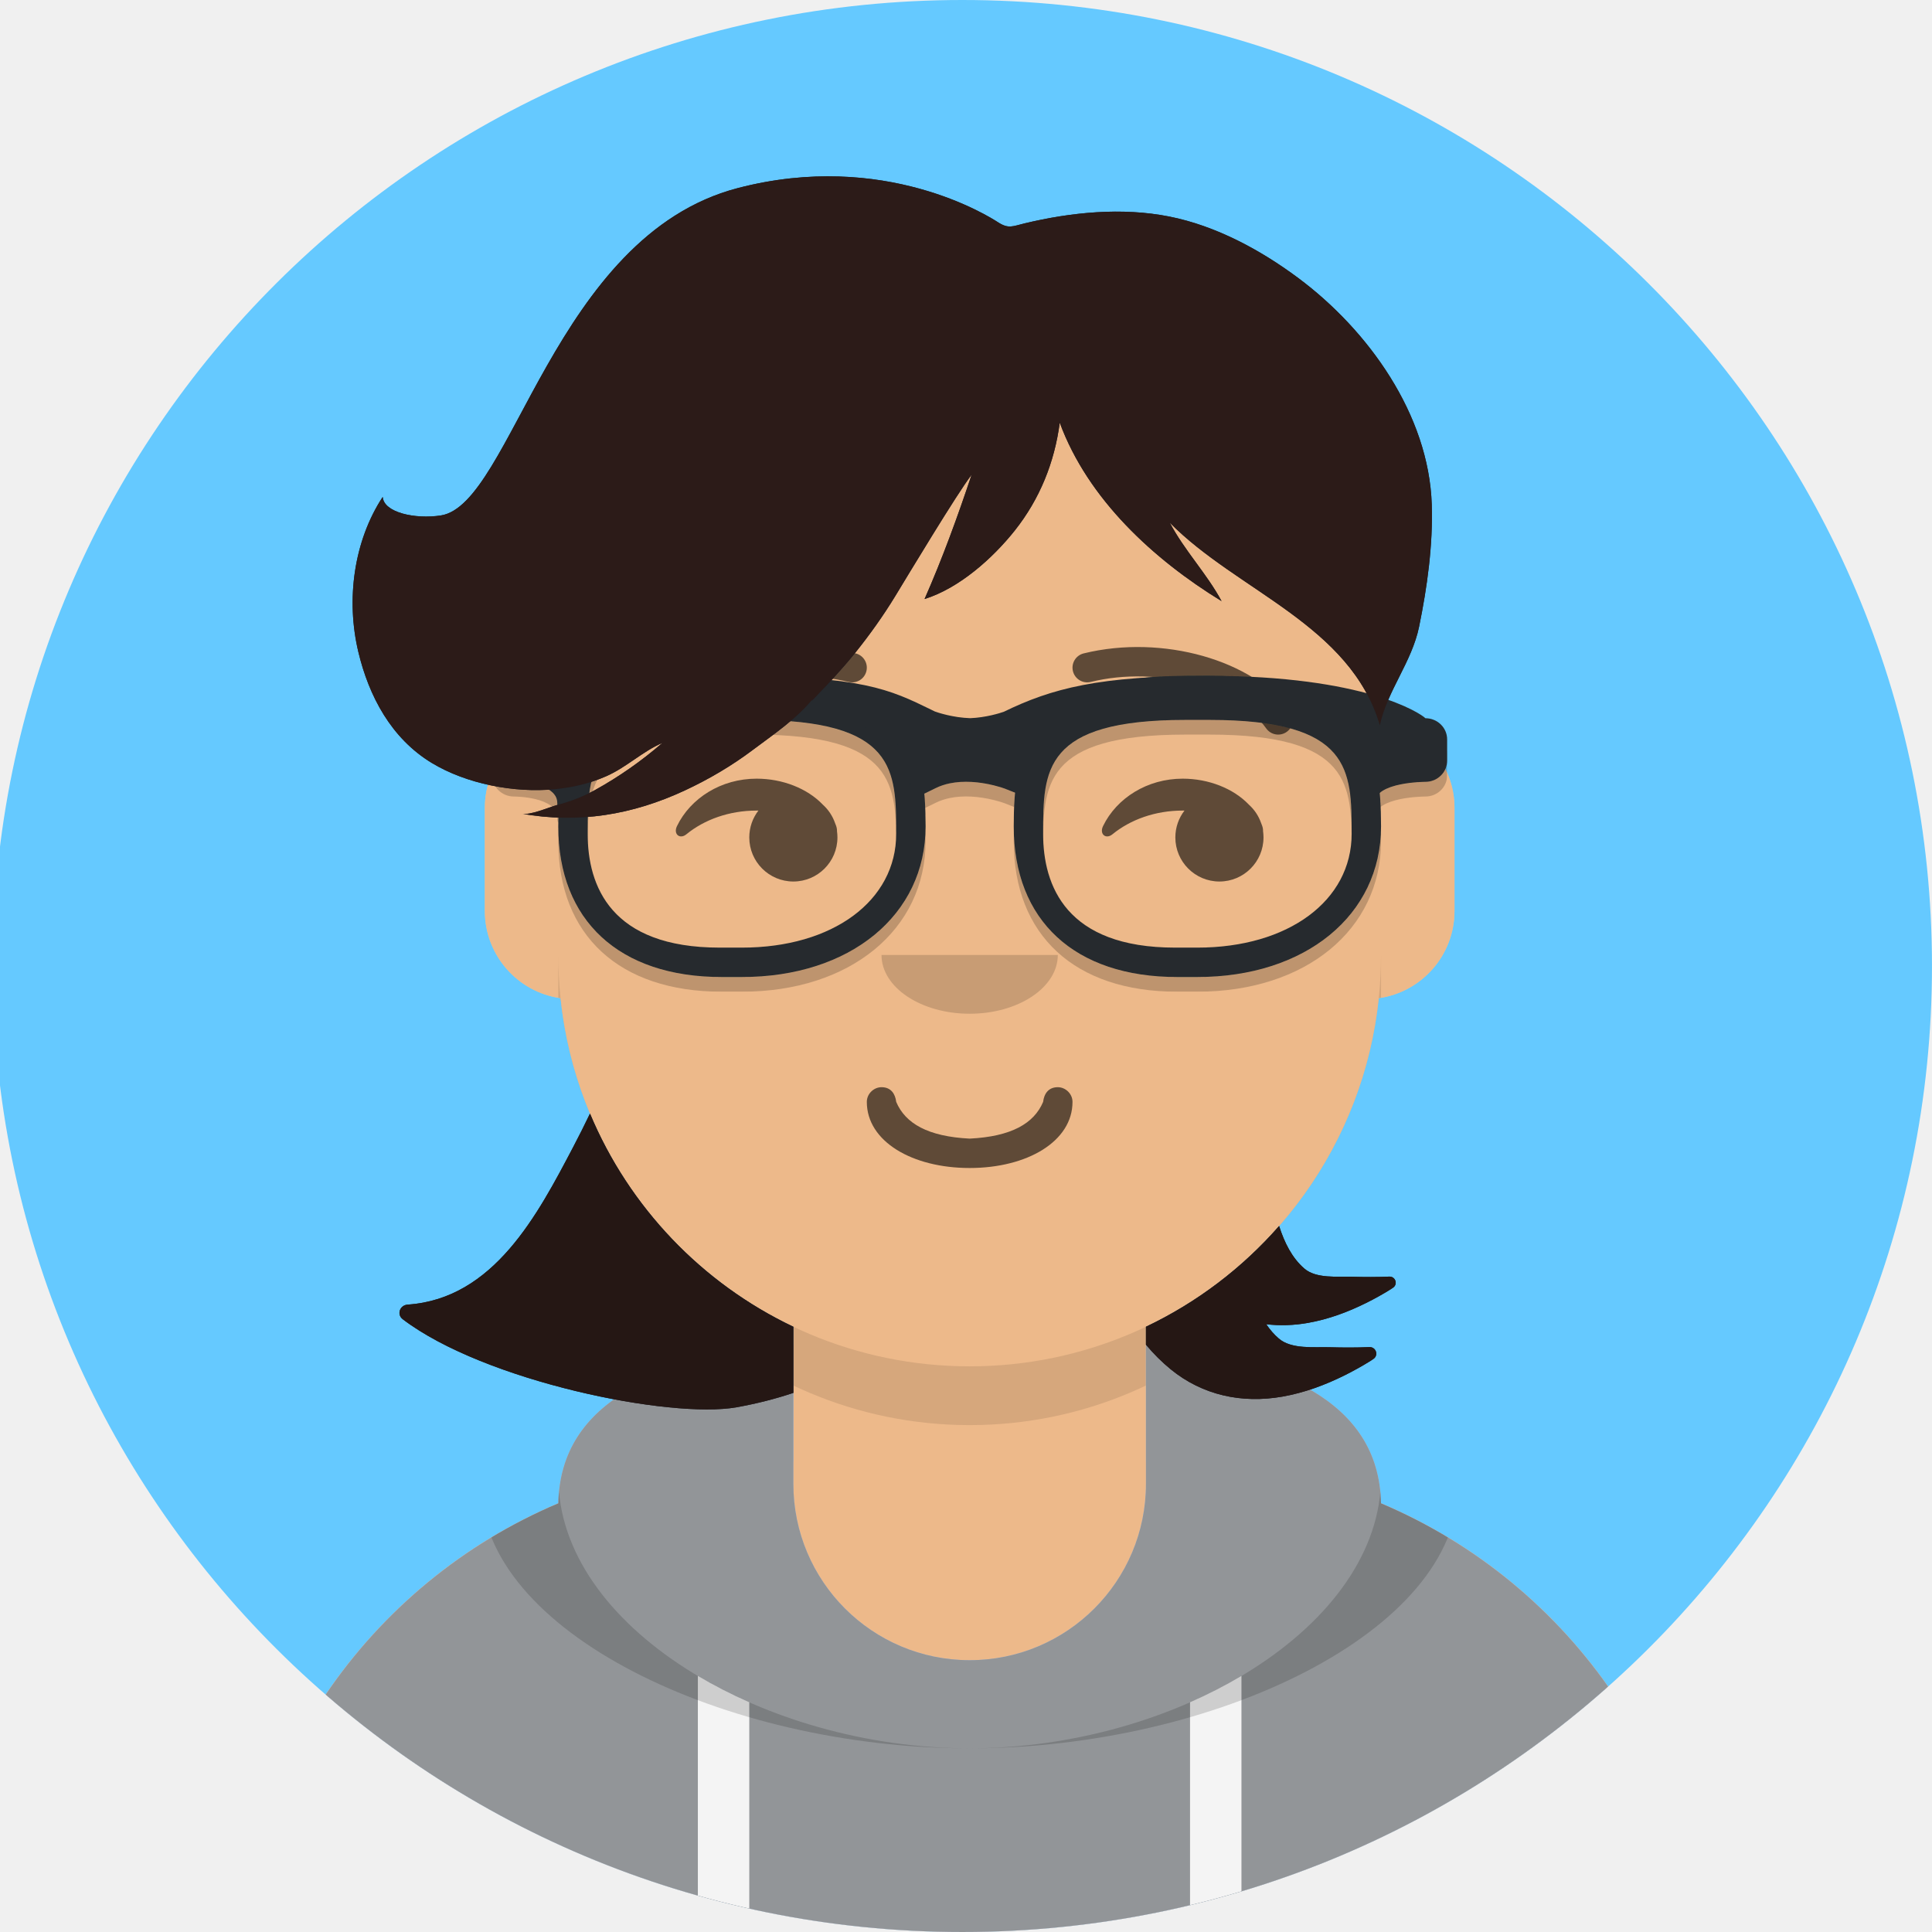
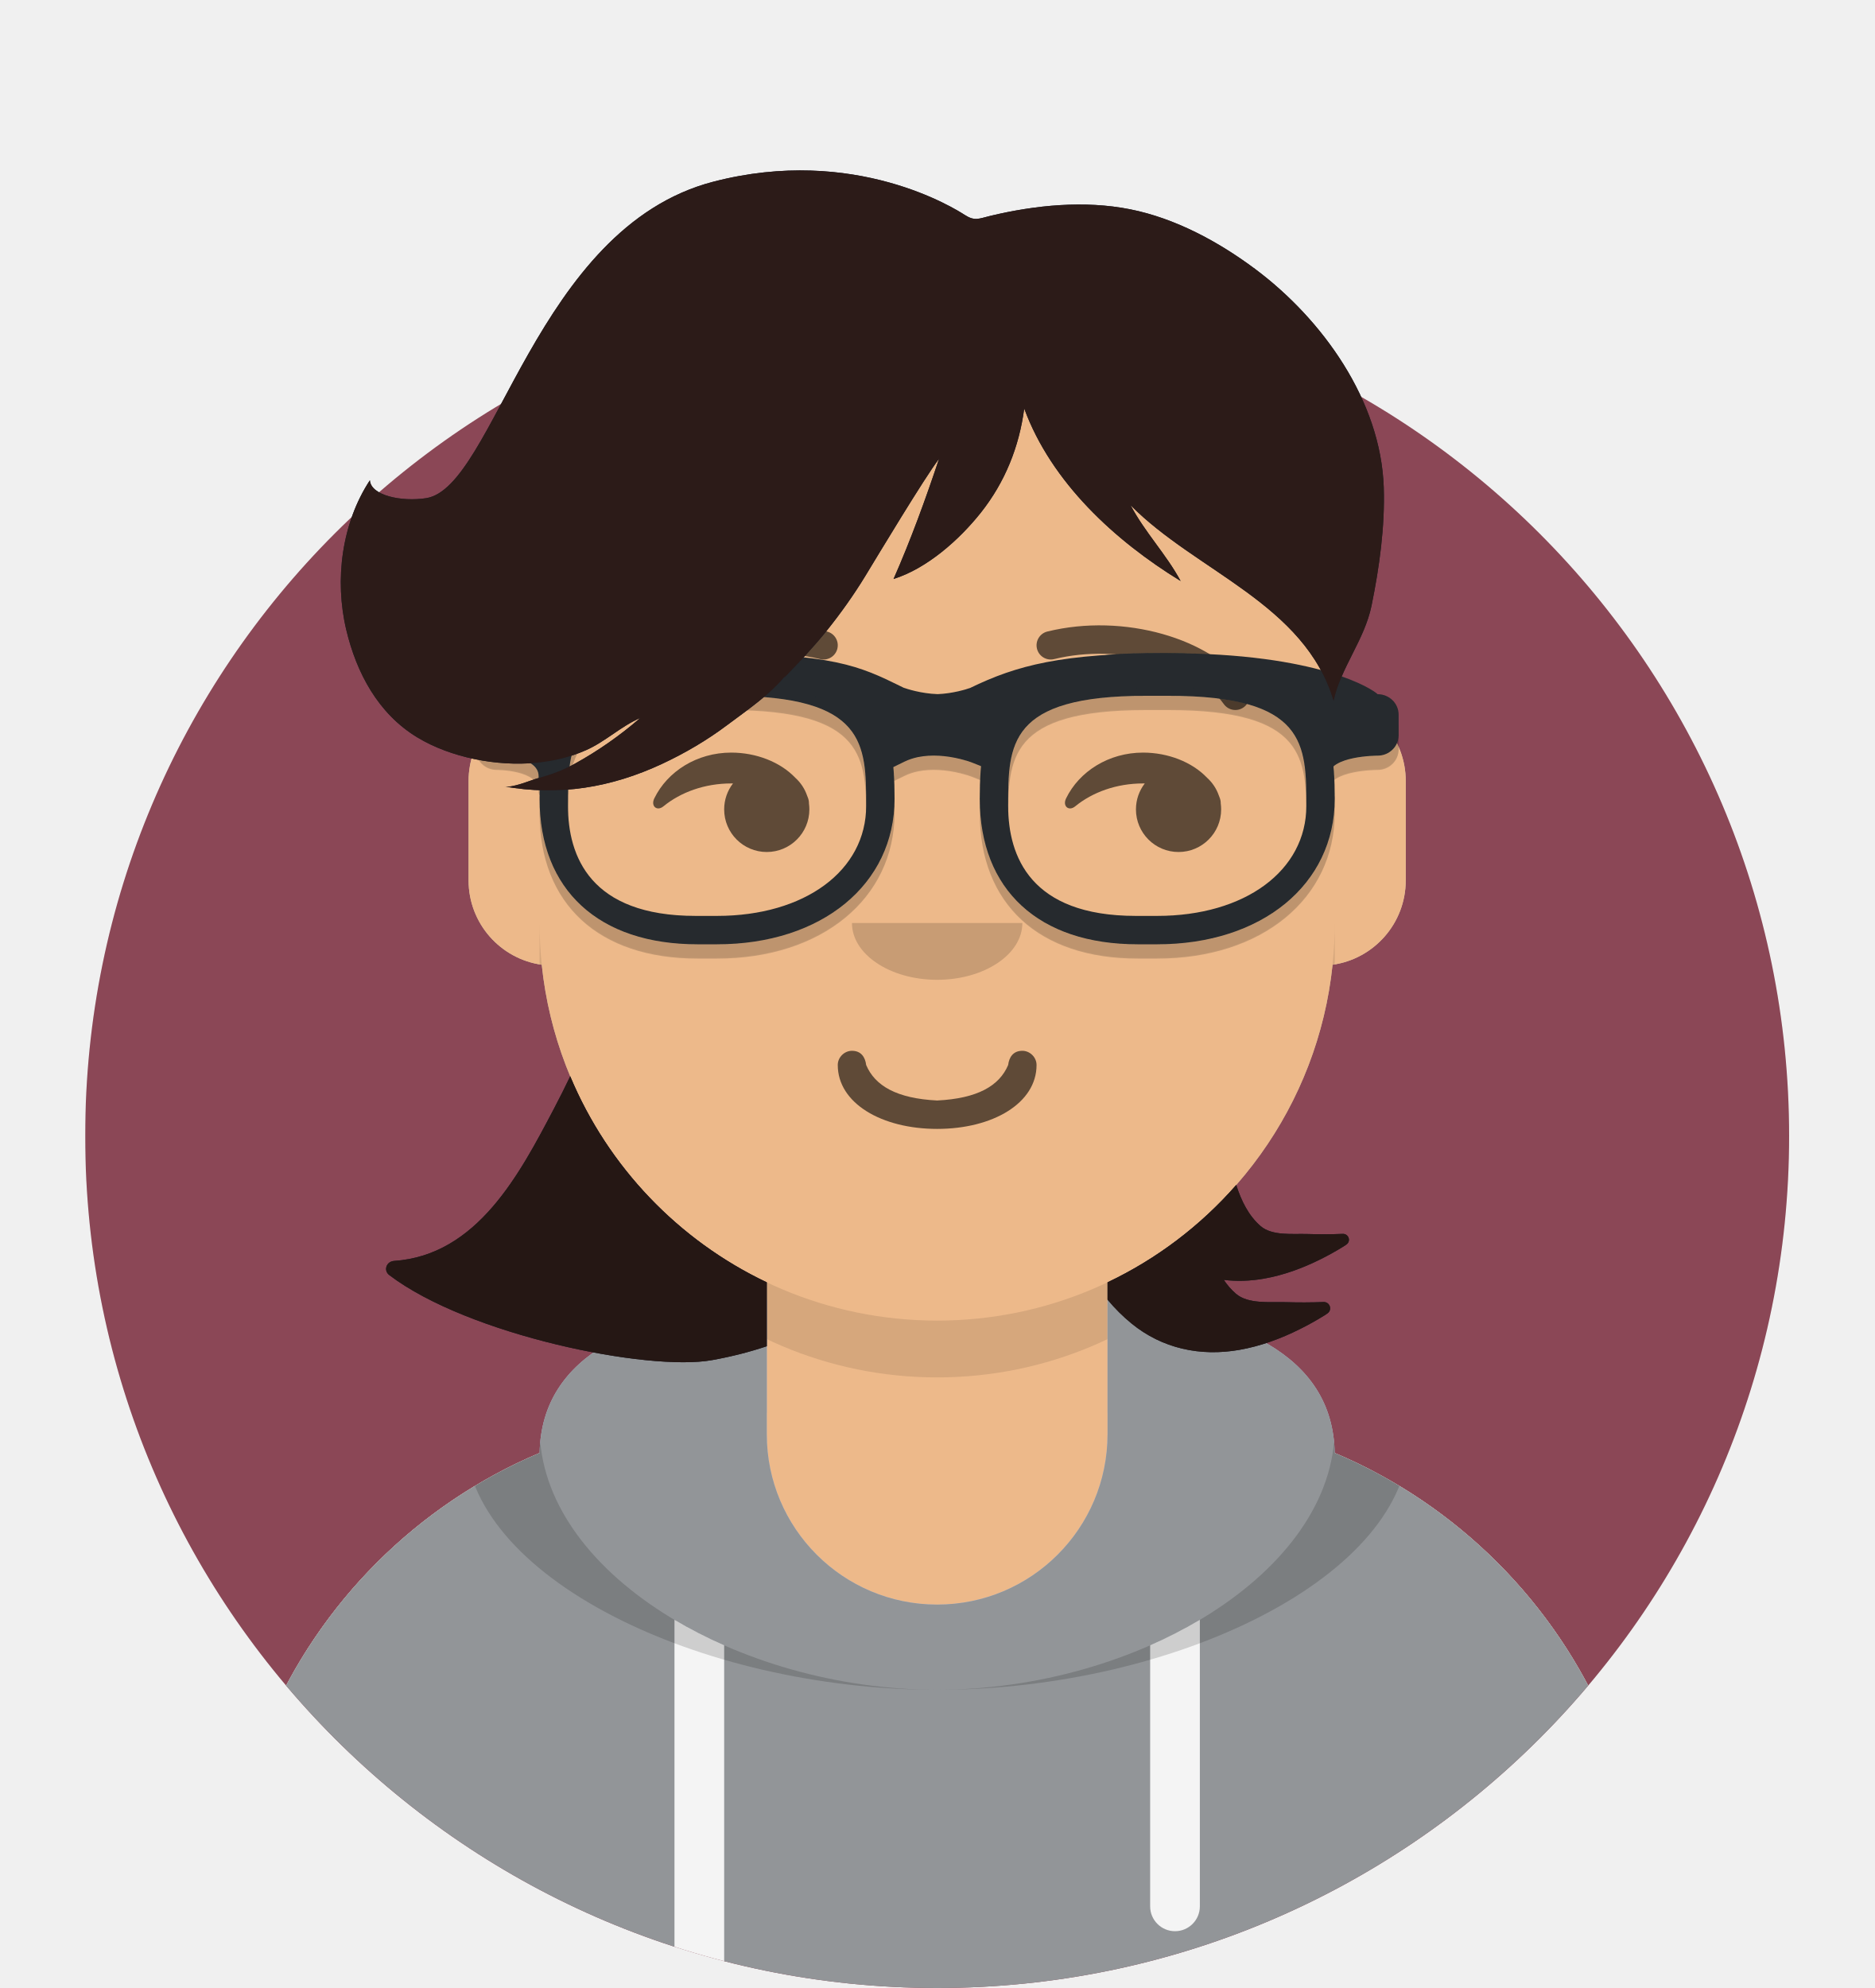
- <svg xmlns="http://www.w3.org/2000/svg" xmlns:xlink="http://www.w3.org/1999/xlink" width="263" height="263.003" viewBox="0 0 263 263.003" version="1.1" id="svg274">
-   <defs id="defs184">
+ <svg xmlns="http://www.w3.org/2000/svg" xmlns:xlink="http://www.w3.org/1999/xlink" width="264px" height="280px" viewBox="0 0 264 280" version="1.1">
+   <defs>
    <circle id="react-path-1" cx="120" cy="120" r="120" />
-     <path d="m 12,160 c 0,66.274 53.726,120 120,120 66.274,0 120,-53.726 120,-120 h 12 V 0 H 0 v 160 z" id="react-path-2" />
-     <path d="M 124,144.611 V 163 h 4 v 0 c 39.764,0 72,32.236 72,72 v 9 H 0 v -9 c 0,-39.764 32.235,-72 72,-72 v 0 h 4 V 144.611 C 58.763,136.422 46.372,119.687 44.305,99.881 38.48,99.058 34,94.052 34,88 V 74 C 34,68.054 38.325,63.118 44,62.166 V 56 56 C 44,25.072 69.072,0 100,0 v 0 0 c 30.928,0 56,25.072 56,56 v 6.166 c 5.675,0.952 10,5.888 10,11.834 v 14 c 0,6.052 -4.48,11.058 -10.305,11.881 C 153.628,119.687 141.237,136.422 124,144.611 Z" id="react-path-3" />
-     <clipPath clipPathUnits="userSpaceOnUse" id="clipPath2146">
-       <rect style="fill:#65c9ff;fill-opacity:0;stroke-width:0.992" id="rect2148" width="263" height="263.003" x="0" y="0" />
-     </clipPath>
-     <clipPath clipPathUnits="userSpaceOnUse" id="clipPath2865">
-       <ellipse style="fill:#2c1b18;fill-opacity:0" id="ellipse2867" cx="131" cy="131.501" rx="132" ry="131.501" />
-     </clipPath>
+     <path d="M12,160 C12,226.274 65.726,280 132,280 C198.274,280 252,226.274 252,160 L264,160 L264,-1.42108547e-14 L-3.19744231e-14,-1.42108547e-14 L-3.19744231e-14,160 L12,160 Z" id="react-path-2" />
+     <path d="M124,144.611 L124,163 L128,163 L128,163 C167.765,163 200,195.235 200,235 L200,244 L0,244 L0,235 C-4.86974701e-15,195.235 32.235,163 72,163 L72,163 L76,163 L76,144.611 C58.763,136.422 46.372,119.687 44.305,99.881 C38.48,99.058 34,94.052 34,88 L34,74 C34,68.054 38.325,63.118 44,62.166 L44,56 L44,56 C44,25.072 69.072,5.68137151e-15 100,0 L100,0 L100,0 C130.928,-5.68137151e-15 156,25.072 156,56 L156,62.166 C161.675,63.118 166,68.054 166,74 L166,88 C166,94.052 161.52,99.058 155.695,99.881 C153.628,119.687 141.237,136.422 124,144.611 Z" id="react-path-3" />
  </defs>
-   <g id="g272" stroke="none" stroke-width="1" fill="none" fill-rule="evenodd">
-     <g id="g1616" clip-path="url(#clipPath2865)">
-       <rect style="fill:#65c9ff;fill-opacity:1" id="rect435" width="263" height="280" x="0" y="0" />
-       <g transform="translate(-825,-1100)" id="Avataaar/Circle">
-         <g transform="translate(825,1100)" id="g269">
-           <g id="Mask" />
-           <g id="Avataaar" stroke-width="1" fill-rule="evenodd" mask="url(#react-mask-5)">
-             <g id="Body" transform="translate(32,36)">
-               <mask id="react-mask-6" fill="#ffffff">
-                 <use xlink:href="#react-path-3" id="use187" />
-               </mask>
-               <use fill="#d0c6ac" xlink:href="#react-path-3" id="use190" />
-               <g id="Skin/👶🏽-03-Brown" mask="url(#react-mask-6)" fill="#edb98a">
-                 <g id="Color">
-                   <rect x="0" y="0" width="264" height="280" id="rect192" />
-                 </g>
-               </g>
-               <path d="m 156,79 v 23 c 0,30.928 -25.072,56 -56,56 -30.928,0 -56,-25.072 -56,-56 V 79 94 c 0,30.928 25.072,56 56,56 30.928,0 56,-25.072 56,-56 z" id="Neck-Shadow" fill-opacity="0.1" fill="#000000" mask="url(#react-mask-6)" />
-             </g>
-             <g id="Clothing/Hoodie" transform="translate(0,170)">
-               <defs id="defs199">
-                 <path d="M 108,13.071 C 90.081,15.076 76.28,20.552 76.004,34.645 50.146,45.568 32,71.165 32,100.999 v 0 V 110 h 200 v -9.001 C 232,71.165 213.854,45.568 187.996,34.645 187.72,20.552 173.919,15.076 156,13.071 V 32 32 c 0,13.255 -10.745,24 -24,24 v 0 C 118.745,56 108,45.255 108,32 Z" id="react-path-475" />
-               </defs>
-               <mask id="react-mask-476" fill="#ffffff">
-                 <use xlink:href="#react-path-475" id="use201" />
-               </mask>
-               <use id="Hoodie" fill="#b7c1db" fill-rule="evenodd" xlink:href="#react-path-475" />
-               <g id="Color/Palette/Gray-01" mask="url(#react-mask-476)" fill-rule="evenodd" fill="#929598">
-                 <rect id="🖍Color" x="0" y="0" width="264" height="110" />
-               </g>
-               <path d="M 102,61.739 V 110 H 95 V 58.15 c 2.204,1.31 4.547,2.511 7,3.589 z m 67,-3.589 V 98.5 c 0,1.933 -1.567,3.5 -3.5,3.5 -1.933,0 -3.5,-1.567 -3.5,-3.5 V 61.739 c 2.453,-1.078 4.796,-2.279 7,-3.589 z" id="Straps" fill="#f4f4f4" fill-rule="evenodd" mask="url(#react-mask-476)" />
-               <path d="M 90.96,12.724 C 75.909,15.571 65.5,21.243 65.5,32.308 65.5,52.02 98.538,68 132,68 165.462,68 198.5,52.02 198.5,32.308 198.5,21.243 188.091,15.571 173.04,12.724 182.125,16.074 188,21.706 188,31.077 188,51.469 160.179,68 132,68 103.821,68 76,51.469 76,31.077 76,21.706 81.875,16.074 90.96,12.724 Z" id="Shadow" fill-opacity="0.16" fill="#000000" fill-rule="evenodd" mask="url(#react-mask-476)" />
-             </g>
-             <g id="Face" transform="translate(76,82)" fill="#000000">
-               <g id="Mouth/Twinkle" transform="translate(2,52)" fill-opacity="0.6" fill-rule="nonzero" fill="#000000">
-                 <path d="m 40,16 c 0,5.372 6.158,9 14,9 7.842,0 14,-3.628 14,-9 0,-1.105 -0.95,-2 -2,-2 -1.293,0 -1.87,0.905 -2,2 -1.242,2.938 -4.317,4.716 -10,5 -5.683,-0.284 -8.758,-2.062 -10,-5 -0.13,-1.095 -0.707,-2 -2,-2 -1.05,0 -2,0.895 -2,2 z" id="Mouth" />
-               </g>
-               <g id="Nose/Default" transform="translate(28,40)" fill-opacity="0.16">
-                 <path d="m 16,8 c 0,4.418 5.373,8 12,8 v 0 c 6.627,0 12,-3.582 12,-8" id="Nose" />
-               </g>
-               <g id="Eyes/Side-😒" transform="translate(0,8)" fill-opacity="0.6">
-                 <path d="M 27.241,20.346 C 26.463,21.357 26,22.625 26,24 c 0,3.314 2.686,6 6,6 3.314,0 6,-2.686 6,-6 0,-0.29 -0.021,-0.576 -0.06,-0.855 0.008,-0.222 -0.03,-0.474 -0.124,-0.738 -0.045,-0.126 -0.093,-0.25 -0.145,-0.373 C 37.337,21.072 36.765,20.22 36.025,19.551 33.899,17.317 30.506,16 26.998,16 c -4.833,0 -8.991,2.649 -10.837,6.447 -0.54,1.111 0.387,1.853 1.277,1.124 2.436,-1.993 5.82,-3.228 9.56,-3.228 0.081,0 0.162,5.84e-4 0.243,0.002 z" id="Eye" />
-                 <path d="M 85.241,20.346 C 84.463,21.357 84,22.625 84,24 c 0,3.314 2.686,6 6,6 3.314,0 6,-2.686 6,-6 0,-0.29 -0.021,-0.576 -0.06,-0.855 0.008,-0.222 -0.03,-0.474 -0.124,-0.738 -0.045,-0.126 -0.093,-0.25 -0.145,-0.373 C 95.337,21.072 94.765,20.22 94.025,19.551 91.899,17.317 88.506,16 84.998,16 c -4.833,0 -8.991,2.649 -10.837,6.447 -0.54,1.111 0.387,1.853 1.277,1.124 2.436,-1.993 5.82,-3.228 9.56,-3.228 0.081,0 0.162,5.84e-4 0.243,0.002 z" id="path215" />
-               </g>
-               <g id="Eyebrow/Outline/Default" fill-opacity="0.6">
-                 <g id="I-Browse" transform="translate(12,6)">
-                   <path d="M 3.63,11.159 C 7.545,5.65 18.278,2.561 27.523,4.831 28.596,5.095 29.679,4.439 29.942,3.366 30.206,2.293 29.55,1.21 28.477,0.947 17.74,-1.69 5.312,1.887 0.37,8.841 -0.27,9.742 -0.059,10.99 0.841,11.63 1.742,12.27 2.99,12.059 3.63,11.159 Z" id="Eyebrow" fill-rule="nonzero" />
-                   <path d="M 61.63,11.159 C 65.545,5.65 76.278,2.561 85.523,4.831 86.596,5.095 87.679,4.439 87.942,3.366 88.206,2.293 87.55,1.21 86.477,0.947 75.74,-1.69 63.312,1.887 58.37,8.841 c -0.64,0.9 -0.429,2.149 0.472,2.789 0.9,0.64 2.149,0.429 2.789,-0.472 z" id="path219" fill-rule="nonzero" transform="matrix(-1,0,0,1,146.0003,0)" />
-                 </g>
+   <g id="Avataaar" stroke="none" stroke-width="1" fill="none" fill-rule="evenodd">
+     <g transform="translate(-825, -1100)" id="Avataaar/Circle">
+       <g transform="translate(825, 1100)">
+         <g id="Circle" stroke-width="1" fill-rule="evenodd" transform="translate(12, 40)">
+           <mask id="react-mask-4" fill="white">
+             <use xlink:href="#react-path-1" />
+           </mask>
+           <use id="Circle-Background" fill="#E6E6E6" xlink:href="#react-path-1" />
+           <g id="Color/Palette/Blue-01" mask="url(#react-mask-4)" fill="#8b4756">
+             <rect id="🖍Color" x="0" y="0" width="240" height="240" />
+           </g>
+         </g>
+         <mask id="react-mask-5" fill="white">
+           <use xlink:href="#react-path-2" />
+         </mask>
+         <g id="Mask" />
+         <g id="Avataaar" stroke-width="1" fill-rule="evenodd" mask="url(#react-mask-5)">
+           <g id="Body" transform="translate(32, 36)">
+             <mask id="react-mask-6" fill="white">
+               <use xlink:href="#react-path-3" />
+             </mask>
+             <use fill="#D0C6AC" xlink:href="#react-path-3" />
+             <g id="Skin/👶🏽-03-Brown" mask="url(#react-mask-6)" fill="#EDB98A">
+               <g transform="translate(0, 0)" id="Color">
+                 <rect x="0" y="0" width="264" height="280" />
              </g>
            </g>
-             <g id="Top" stroke-width="1" fill-rule="evenodd">
-               <defs id="defs227">
-                 <rect id="react-path-463" x="0" y="0" width="264" height="280" />
-                 <path d="m 175.126,166.898 c 0.715,2.24 1.748,4.333 3.429,5.788 1.621,1.404 4.513,1.06 6.543,1.117 1.672,0.048 3.346,0.053 5.016,-0.019 0.839,-0.036 1.213,1.014 0.534,1.498 -0.13,0.093 -0.26,0.181 -0.39,0.262 -1.051,0.655 -2.14,1.259 -3.25,1.812 -2.524,1.258 -5.187,2.244 -7.981,2.734 -1.916,0.336 -3.816,0.399 -5.655,0.176 0.486,0.72 1.047,1.376 1.699,1.941 1.73,1.501 4.816,1.132 6.983,1.194 1.784,0.051 3.571,0.057 5.353,-0.02 0.896,-0.039 1.295,1.084 0.57,1.601 -0.139,0.099 -0.277,0.193 -0.417,0.28 -1.121,0.7 -2.284,1.345 -3.468,1.937 -2.693,1.345 -5.536,2.398 -8.518,2.922 -5.5,0.966 -10.869,-0.177 -15.195,-3.708 -1.217,-0.994 -2.353,-2.126 -3.381,-3.36 v -2.442 c 6.95,-3.301 13.111,-7.992 18.126,-13.713 z M 81.315,151.594 c -0.742,1.545 -1.51,3.079 -2.309,4.597 -4.795,9.109 -10.764,20.602 -22.507,21.405 -1.089,0.074 -1.519,1.347 -0.671,1.992 11.12,8.453 36.432,13.599 45.445,11.982 2.822,-0.506 5.365,-1.168 7.726,-1.959 v -8.999 C 96.563,174.703 86.648,164.344 81.315,151.594 Z M 195.906,68.68 c 0.175,5.507 -0.617,11.227 -1.721,16.616 -0.995,4.853 -4.315,8.676 -5.347,13.433 -4.027,-13.681 -19.404,-18.245 -28.595,-27.574 1.997,3.793 5.049,6.948 7.052,10.678 -9.247,-5.665 -18.207,-13.879 -22.032,-24.295 -0.708,5.398 -2.716,10.39 -6.108,14.666 -3.011,3.797 -7.582,7.871 -12.295,9.341 2.428,-5.507 4.503,-11.217 6.408,-16.925 -2.017,2.617 -8.698,13.734 -10.375,16.49 -1.656,2.721 -3.513,5.318 -5.507,7.803 -0.933,1.163 -1.929,2.287 -2.931,3.391 -0.584,0.643 -1.179,1.275 -1.787,1.895 -0.215,0.219 -1.842,2.009 -0.912,0.806 -2.216,2.803 -5.478,4.979 -8.311,7.109 -2.852,2.144 -5.96,3.969 -9.191,5.477 -7.159,3.342 -14.512,4.559 -22.32,3.163 1.195,0.299 3.721,-0.846 4.956,-1.182 1.809,-0.492 3.474,-1.117 5.113,-2.024 3.274,-1.811 6.35,-3.97 9.176,-6.418 -2.707,1.152 -4.905,3.334 -7.664,4.543 -2.287,1.002 -4.547,1.526 -7.032,1.766 -5.461,0.529 -11.995,-0.72 -16.721,-3.588 -5.492,-3.332 -8.542,-9.051 -9.989,-15.137 -1.68,-7.067 -0.636,-15.04 3.327,-21.074 0.134,2.143 4.436,3.064 7.916,2.527 9.657,-1.491 15.403,-38.048 40.426,-44.566 19.961,-5.2 34.21,3.874 35.42,4.657 1.437,0.929 1.988,0.54 3.621,0.148 6.346,-1.521 13.258,-2.209 19.705,-0.927 6.34,1.261 12.418,4.546 17.559,8.378 9.527,7.101 17.762,18.582 18.159,30.823 z" id="react-path-464" />
-                 <path d="m 65.18,77.737 c 2.183,-1.633 15.226,-2.259 17.578,-3.648 0.734,-0.434 1.303,-0.874 1.742,-1.309 0.439,0.436 1.009,0.875 1.743,1.309 2.351,1.389 15.394,2.015 17.577,3.648 2.21,1.654 3.824,5.447 3.647,8.414 -0.212,3.559 -4.105,12.052 -13.795,13.03 -2.115,-2.353 -5.435,-3.871 -9.173,-3.871 -3.736,0 -7.058,1.518 -9.172,3.871 C 65.639,98.203 61.745,89.71 61.533,86.151 c -0.177,-2.966 1.437,-6.76 3.647,-8.414 m 37.961,17.169 c 0.001,-6.59e-4 0.003,-0.001 0.004,-0.002 -0.002,3.3e-4 -0.003,9.89e-4 -0.004,0.002 m -37.296,-0.005 c 0.004,0.002 0.011,0.004 0.017,0.006 -0.005,-0.002 -0.011,-0.004 -0.017,-0.006 M 144.863,55.985 c -0.388,-5.955 -1.585,-11.833 -2.629,-17.699 C 141.953,36.707 140.424,26 139.735,26 c -0.232,9.109 -1.033,18.08 -2.065,27.139 -0.309,2.708 -0.632,5.417 -0.844,8.135 -0.172,2.195 0.134,4.848 -0.397,6.971 -0.679,2.707 -4.08,5.233 -6.725,6.165 -6.6,2.327 -12.105,-7.303 -17.742,-10.12 C 104.643,60.635 92.064,59.764 84.582,64.53 76.936,59.764 64.357,60.635 57.039,64.291 51.402,67.108 45.897,76.737 39.297,74.411 36.652,73.478 33.25,70.952 32.572,68.246 32.04,66.122 32.346,63.47 32.175,61.274 31.962,58.556 31.639,55.848 31.33,53.139 30.298,44.08 29.497,35.109 29.265,26 28.576,26 27.047,36.707 26.766,38.286 c -1.044,5.866 -2.24,11.744 -2.628,17.699 -0.399,6.119 0.077,12.182 1.332,18.178 0.599,2.864 1.299,5.712 2.049,8.541 0.834,3.143 -0.32,9.262 0.053,12.488 0.706,6.104 3.582,18.008 6.811,23.259 1.561,2.538 3.39,4.123 5.433,6.168 1.966,1.969 2.787,5.021 4.91,7.118 3.956,3.908 9.72,6.234 15.64,6.806 5.312,4.507 14.14,7.457 24.134,7.457 9.995,0 18.823,-2.95 24.135,-7.457 5.919,-0.572 11.683,-2.898 15.64,-6.806 2.122,-2.097 2.943,-5.149 4.91,-7.118 2.043,-2.045 3.872,-3.63 5.433,-6.168 3.229,-5.251 6.105,-17.155 6.811,-23.259 0.373,-3.226 -0.78,-9.345 0.054,-12.488 0.75,-2.829 1.45,-5.676 2.049,-8.541 1.254,-5.996 1.731,-12.059 1.332,-18.178 z" id="react-path-465" />
-               </defs>
-               <mask id="react-mask-461" fill="#ffffff">
-                 <use xlink:href="#react-path-463" id="use229" />
-               </mask>
-               <g id="g232" />
-               <g id="Top/Short-Hair/Shaggy-Mullet" mask="url(#react-mask-461)">
-                 <g transform="translate(-1)" id="g264">
-                   <g id="Top/_Resources/Prescription-02" fill="none" transform="translate(62,85)" stroke-width="1">
-                     <defs id="defs245">
-                       <filter x="0" y="0" width="1" height="1.049" filterUnits="objectBoundingBox" id="react-filter-473">
-                         <feOffset dx="0" dy="2" in="SourceAlpha" result="shadowOffsetOuter1" id="feOffset234" />
-                         <feColorMatrix values="0 0 0 0 0   0 0 0 0 0   0 0 0 0 0  0 0 0 0.2 0" type="matrix" in="shadowOffsetOuter1" result="shadowMatrixOuter1" id="feColorMatrix236" />
-                         <feMerge id="feMerge242">
-                           <feMergeNode in="shadowMatrixOuter1" id="feMergeNode238" />
-                           <feMergeNode in="SourceGraphic" id="feMergeNode240" />
-                         </feMerge>
-                       </filter>
-                     </defs>
-                     <g id="Wayfarers" filter="url(#react-filter-473)" transform="translate(6,7)" fill="#252c2f">
-                       <path d="M 34,41 H 31.242 C 17.315,41 9,33.336 9,20.5 9,10.127 10.817,0 32.53,0 h 2.94 C 57.183,0 59,10.127 59,20.5 59,32.569 48.721,41 34,41 Z M 32.385,6 C 13,6 13,12.841 13,21.502 13,28.572 16.116,37 30.971,37 H 34 C 46.365,37 55,30.627 55,21.502 55,12.841 55,6 35.615,6 Z" id="Left" fill-rule="nonzero" />
-                       <path d="M 96,41 H 93.242 C 79.315,41 71,33.336 71,20.5 71,10.127 72.817,0 94.53,0 h 2.94 C 119.183,0 121,10.127 121,20.5 121,32.569 110.721,41 96,41 Z M 94.385,6 C 75,6 75,12.841 75,21.502 75,28.572 78.119,37 92.971,37 H 96 c 12.365,0 21,-6.373 21,-15.498 C 117,12.841 117,6 97.615,6 Z" id="Right" fill-rule="nonzero" />
-                       <path d="M 2.955,5.772 C 3.646,5.096 11.21,0 32.5,0 50.351,0 54.13,1.853 59.85,4.652 l 0.419,0.207 c 0.398,0.141 2.431,0.831 4.81,0.907 C 67.246,5.673 69.1,5.085 69.642,4.897 76.17,1.722 82.561,0 97.5,0 c 21.29,0 28.854,5.096 29.545,5.772 1.634,0 2.955,1.29 2.955,2.886 v 2.886 c 0,1.596 -1.321,2.886 -2.955,2.886 0,0 -6.901,0 -6.901,2.886 0,2.886 -1.962,-4.176 -1.962,-5.772 V 8.732 C 114.579,7.353 108.128,4.786 97.5,4.786 c -11.842,0 -17.739,2.1 -22.798,4.185 l 0.057,0.136 -0.003,1.986 -2.217,5.35 -2.739,-1.083 c -0.245,-0.097 -0.772,-0.27 -1.504,-0.451 -2.04,-0.503 -4.137,-0.656 -5.992,-0.276 -0.68,0.14 -1.312,0.349 -1.891,0.632 L 57.77,16.558 55.127,11.396 55.244,9.102 55.325,8.907 C 50.962,6.874 46.939,4.786 32.5,4.786 c -10.628,0 -17.078,2.566 -20.682,3.945 v 2.812 c 0,1.596 -2.955,8.657 -2.955,5.772 0,-2.886 -5.909,-2.886 -5.909,-2.886 C 1.324,14.429 0,13.139 0,11.543 V 8.657 C 0,7.062 1.324,5.772 2.955,5.772 Z" id="Stuff" fill-rule="nonzero" />
-                     </g>
+             <path d="M156,79 L156,102 C156,132.928 130.928,158 100,158 C69.072,158 44,132.928 44,102 L44,79 L44,94 C44,124.928 69.072,150 100,150 C130.928,150 156,124.928 156,94 L156,79 Z" id="Neck-Shadow" fill-opacity="0.1" fill="#000000" mask="url(#react-mask-6)" />
+           </g>
+           <g id="Clothing/Hoodie" transform="translate(0, 170)">
+             <defs>
+               <path d="M108,13.071 C90.081,15.076 76.28,20.552 76.004,34.645 C50.146,45.568 32,71.165 32,100.999 L32,100.999 L32,110 L232,110 L232,100.999 C232,71.165 213.854,45.568 187.996,34.645 C187.72,20.552 173.919,15.076 156,13.071 L156,32 L156,32 C156,45.255 145.255,56 132,56 L132,56 C118.745,56 108,45.255 108,32 L108,13.071 Z" id="react-path-25" />
+             </defs>
+             <mask id="react-mask-26" fill="white">
+               <use xlink:href="#react-path-25" />
+             </mask>
+             <use id="Hoodie" fill="#B7C1DB" fill-rule="evenodd" xlink:href="#react-path-25" />
+             <g id="Color/Palette/Gray-01" mask="url(#react-mask-26)" fill-rule="evenodd" fill="#929598">
+               <rect id="🖍Color" x="0" y="0" width="264" height="110" />
+             </g>
+             <path d="M102,61.739 L102,110 L95,110 L95,58.15 C97.204,59.46 99.547,60.661 102,61.739 Z M169,58.15 L169,98.5 C169,100.433 167.433,102 165.5,102 C163.567,102 162,100.433 162,98.5 L162,61.739 C164.453,60.661 166.796,59.46 169,58.15 Z" id="Straps" fill="#F4F4F4" fill-rule="evenodd" mask="url(#react-mask-26)" />
+             <path d="M90.96,12.724 C75.909,15.571 65.5,21.243 65.5,32.308 C65.5,52.02 98.538,68 132,68 C165.462,68 198.5,52.02 198.5,32.308 C198.5,21.243 188.091,15.571 173.04,12.724 C182.125,16.074 188,21.706 188,31.077 C188,51.469 160.179,68 132,68 C103.821,68 76,51.469 76,31.077 C76,21.706 81.875,16.074 90.96,12.724 Z" id="Shadow" fill-opacity="0.16" fill="#000000" fill-rule="evenodd" mask="url(#react-mask-26)" />
+           </g>
+           <g id="Face" transform="translate(76, 82)" fill="#000000">
+             <g id="Mouth/Twinkle" transform="translate(2, 52)" fill-opacity="0.6" fill-rule="nonzero" fill="#000000">
+               <path d="M40,16 C40,21.372 46.158,25 54,25 C61.842,25 68,21.372 68,16 C68,14.895 67.05,14 66,14 C64.707,14 64.13,14.905 64,16 C62.758,18.938 59.683,20.716 54,21 C48.317,20.716 45.242,18.938 44,16 C43.87,14.905 43.293,14 42,14 C40.95,14 40,14.895 40,16 Z" id="Mouth" />
+             </g>
+             <g id="Nose/Default" transform="translate(28, 40)" fill-opacity="0.16">
+               <path d="M16,8 C16,12.418 21.373,16 28,16 L28,16 C34.627,16 40,12.418 40,8" id="Nose" />
+             </g>
+             <g id="Eyes/Side-😒" transform="translate(0, 8)" fill-opacity="0.6">
+               <path d="M27.241,20.346 C26.463,21.357 26,22.625 26,24 C26,27.314 28.686,30 32,30 C35.314,30 38,27.314 38,24 C38,23.71 37.979,23.424 37.94,23.145 C37.947,22.923 37.91,22.671 37.815,22.407 C37.77,22.281 37.722,22.157 37.671,22.035 C37.337,21.072 36.765,20.22 36.025,19.551 C33.899,17.317 30.506,16 26.998,16 C22.164,16 18.007,18.649 16.16,22.447 C15.62,23.558 16.547,24.3 17.438,23.572 C19.874,21.579 23.257,20.344 26.998,20.344 C27.079,20.344 27.16,20.344 27.241,20.346 Z" id="Eye" />
+               <path d="M85.241,20.346 C84.463,21.357 84,22.625 84,24 C84,27.314 86.686,30 90,30 C93.314,30 96,27.314 96,24 C96,23.71 95.979,23.424 95.94,23.145 C95.947,22.923 95.91,22.671 95.815,22.407 C95.77,22.281 95.722,22.157 95.671,22.035 C95.337,21.072 94.765,20.22 94.025,19.551 C91.899,17.317 88.506,16 84.998,16 C80.164,16 76.007,18.649 74.16,22.447 C73.62,23.558 74.547,24.3 75.438,23.572 C77.874,21.579 81.257,20.344 84.998,20.344 C85.079,20.344 85.16,20.344 85.241,20.346 Z" id="Eye" />
+             </g>
+             <g id="Eyebrow/Outline/Default" fill-opacity="0.6">
+               <g id="I-Browse" transform="translate(12, 6)">
+                 <path d="M3.63,11.159 C7.545,5.65 18.278,2.561 27.523,4.831 C28.596,5.095 29.679,4.439 29.942,3.366 C30.206,2.293 29.55,1.21 28.477,0.947 C17.74,-1.69 5.312,1.887 0.37,8.841 C-0.27,9.742 -0.059,10.99 0.841,11.63 C1.742,12.27 2.99,12.059 3.63,11.159 Z" id="Eyebrow" fill-rule="nonzero" />
+                 <path d="M61.63,11.159 C65.545,5.65 76.278,2.561 85.523,4.831 C86.596,5.095 87.679,4.439 87.942,3.366 C88.206,2.293 87.55,1.21 86.477,0.947 C75.74,-1.69 63.312,1.887 58.37,8.841 C57.73,9.742 57.941,10.99 58.841,11.63 C59.742,12.27 60.99,12.059 61.63,11.159 Z" id="Eyebrow" fill-rule="nonzero" transform="translate(73.00015, 6.039198) scale(-1, 1) translate(-73.00015, -6.039198) " />
+               </g>
+             </g>
+           </g>
+           <g id="Top" stroke-width="1" fill-rule="evenodd">
+             <defs>
+               <rect id="react-path-20" x="0" y="0" width="264" height="280" />
+               <path d="M175.126,166.898 C175.841,169.138 176.875,171.231 178.555,172.686 C180.176,174.09 183.068,173.745 185.099,173.803 C186.771,173.851 188.445,173.856 190.115,173.784 C190.954,173.747 191.328,174.798 190.649,175.282 C190.519,175.374 190.389,175.463 190.258,175.544 C189.208,176.199 188.118,176.803 187.009,177.356 C184.485,178.614 181.821,179.6 179.027,180.09 C177.111,180.427 175.211,180.49 173.373,180.267 C173.859,180.987 174.42,181.642 175.072,182.208 C176.801,183.708 179.888,183.34 182.055,183.401 C183.839,183.453 185.626,183.458 187.408,183.381 C188.303,183.342 188.703,184.465 187.978,184.982 C187.839,185.081 187.701,185.175 187.562,185.262 C186.44,185.962 185.278,186.608 184.093,187.199 C181.4,188.544 178.557,189.597 175.575,190.121 C170.075,191.087 164.706,189.944 160.381,186.413 C159.164,185.42 158.027,184.288 157,183.053 L157,180.611 C163.95,177.31 170.111,172.619 175.126,166.898 Z M81.315,151.594 C80.573,153.139 79.805,154.673 79.006,156.191 C74.211,165.3 68.242,176.793 56.499,177.596 C55.411,177.671 54.98,178.943 55.829,179.588 C66.949,188.041 92.261,193.187 101.274,191.57 C104.095,191.063 106.639,190.402 109,189.61 L109,180.611 C96.563,174.703 86.648,164.344 81.315,151.594 Z M195.906,68.68 C196.081,74.187 195.289,79.907 194.185,85.296 C193.19,90.148 189.87,93.971 188.837,98.729 C184.81,85.048 169.433,80.484 160.242,71.155 C162.239,74.948 165.291,78.103 167.294,81.833 C158.047,76.168 149.088,67.954 145.262,57.538 C144.555,62.936 142.546,67.928 139.154,72.204 C136.143,76 131.572,80.074 126.859,81.544 C129.287,76.037 131.361,70.327 133.266,64.619 C131.25,67.236 124.569,78.353 122.891,81.109 C121.235,83.83 119.378,86.426 117.384,88.912 C116.451,90.075 115.455,91.199 114.453,92.303 C113.869,92.946 113.274,93.578 112.666,94.198 C112.451,94.417 110.824,96.207 111.754,95.004 C109.538,97.806 106.276,99.983 103.443,102.113 C100.591,104.257 97.483,106.081 94.252,107.589 C87.093,110.932 79.74,112.148 71.933,110.752 C73.128,111.051 75.653,109.906 76.889,109.57 C78.698,109.078 80.363,108.453 82.002,107.546 C85.275,105.735 88.351,103.576 91.178,101.128 C88.471,102.28 86.273,104.462 83.514,105.671 C81.227,106.674 78.967,107.197 76.482,107.437 C71.02,107.966 64.487,106.717 59.761,103.85 C54.269,100.517 51.219,94.799 49.772,88.713 C48.091,81.646 49.136,73.673 53.099,67.639 C53.234,69.782 57.535,70.703 61.015,70.166 C70.673,68.675 76.418,32.118 101.442,25.6 C121.403,20.4 135.651,29.474 136.862,30.257 C138.299,31.185 138.85,30.797 140.483,30.405 C146.829,28.885 153.741,28.196 160.188,29.478 C166.528,30.74 172.606,34.024 177.747,37.856 C187.274,44.957 195.509,56.438 195.906,68.68 Z" id="react-path-21" />
+               <path d="M65.18,77.737 C67.363,76.105 80.407,75.479 82.758,74.089 C83.492,73.655 84.061,73.216 84.5,72.78 C84.939,73.216 85.509,73.655 86.242,74.089 C88.593,75.479 101.637,76.105 103.82,77.737 C106.03,79.391 107.644,83.185 107.467,86.151 C107.255,89.71 103.361,98.203 93.672,99.181 C91.558,96.828 88.237,95.31 84.5,95.31 C80.763,95.31 77.442,96.828 75.328,99.181 C65.639,98.203 61.745,89.71 61.533,86.151 C61.357,83.185 62.97,79.391 65.18,77.737 M103.142,94.906 C103.143,94.906 103.145,94.905 103.146,94.905 C103.144,94.905 103.143,94.906 103.142,94.906 M65.845,94.901 C65.849,94.903 65.857,94.906 65.862,94.908 C65.857,94.906 65.851,94.903 65.845,94.901 M144.863,55.985 C144.474,50.03 143.278,44.152 142.234,38.286 C141.953,36.707 140.424,26 139.735,26 C139.502,35.109 138.702,44.08 137.67,53.139 C137.361,55.848 137.038,58.556 136.825,61.274 C136.654,63.47 136.96,66.122 136.428,68.246 C135.749,70.952 132.348,73.478 129.703,74.411 C123.103,76.737 117.598,67.108 111.961,64.291 C104.643,60.635 92.064,59.764 84.582,64.53 C76.936,59.764 64.357,60.635 57.039,64.291 C51.402,67.108 45.897,76.737 39.297,74.411 C36.652,73.478 33.25,70.952 32.572,68.246 C32.04,66.122 32.346,63.47 32.175,61.274 C31.962,58.556 31.639,55.848 31.33,53.139 C30.298,44.08 29.497,35.109 29.265,26 C28.576,26 27.047,36.707 26.766,38.286 C25.722,44.152 24.526,50.03 24.138,55.985 C23.739,62.105 24.215,68.167 25.47,74.163 C26.069,77.028 26.769,79.876 27.519,82.704 C28.353,85.847 27.199,91.966 27.572,95.192 C28.279,101.296 31.154,113.2 34.383,118.451 C35.944,120.989 37.773,122.574 39.816,124.619 C41.783,126.588 42.604,129.64 44.726,131.737 C48.682,135.645 54.446,137.971 60.366,138.543 C65.677,143.05 74.506,146 84.5,146 C94.495,146 103.323,143.05 108.635,138.543 C114.554,137.971 120.318,135.645 124.274,131.737 C126.396,129.64 127.217,126.588 129.184,124.619 C131.226,122.574 133.056,120.989 134.617,118.451 C137.846,113.2 140.721,101.296 141.428,95.192 C141.801,91.966 140.647,85.847 141.481,82.704 C142.232,79.876 142.931,77.028 143.531,74.163 C144.785,68.167 145.261,62.105 144.863,55.985 Z" id="react-path-22" />
+             </defs>
+             <mask id="react-mask-18" fill="white">
+               <use xlink:href="#react-path-20" />
+             </mask>
+             <g id="Mask" />
+             <g id="Top/Short-Hair/Shaggy-Mullet" mask="url(#react-mask-18)">
+               <g transform="translate(-1, 0)">
+                 <g id="Top/_Resources/Prescription-02" fill="none" transform="translate(62, 85)" stroke-width="1">
+                   <defs>
+                     <filter x="-0.8%" y="-2.4%" width="101.5%" height="109.8%" filterUnits="objectBoundingBox" id="react-filter-24">
+                       <feOffset dx="0" dy="2" in="SourceAlpha" result="shadowOffsetOuter1" />
+                       <feColorMatrix values="0 0 0 0 0   0 0 0 0 0   0 0 0 0 0  0 0 0 0.2 0" type="matrix" in="shadowOffsetOuter1" result="shadowMatrixOuter1" />
+                       <feMerge>
+                         <feMergeNode in="shadowMatrixOuter1" />
+                         <feMergeNode in="SourceGraphic" />
+                       </feMerge>
+                     </filter>
+                   </defs>
+                   <g id="Wayfarers" filter="url(#react-filter-24)" transform="translate(6, 7)" fill="#252C2F">
+                     <path d="M34,41 L31.242,41 C17.315,41 9,33.336 9,20.5 C9,10.127 10.817,0 32.53,0 L35.47,0 C57.183,0 59,10.127 59,20.5 C59,32.569 48.721,41 34,41 Z M32.385,6 C13,6 13,12.841 13,21.502 C13,28.572 16.116,37 30.971,37 L34,37 C46.365,37 55,30.627 55,21.502 C55,12.841 55,6 35.615,6 L32.385,6 Z" id="Left" fill-rule="nonzero" />
+                     <path d="M96,41 L93.242,41 C79.315,41 71,33.336 71,20.5 C71,10.127 72.817,0 94.53,0 L97.47,0 C119.183,0 121,10.127 121,20.5 C121,32.569 110.721,41 96,41 Z M94.385,6 C75,6 75,12.841 75,21.502 C75,28.572 78.119,37 92.971,37 L96,37 C108.365,37 117,30.627 117,21.502 C117,12.841 117,6 97.615,6 L94.385,6 Z" id="Right" fill-rule="nonzero" />
+                     <path d="M2.955,5.772 C3.646,5.096 11.21,0 32.5,0 C50.351,0 54.13,1.853 59.85,4.652 L60.269,4.859 C60.667,4.999 62.7,5.69 65.079,5.766 C67.246,5.673 69.1,5.085 69.642,4.897 C76.17,1.722 82.561,0 97.5,0 C118.79,0 126.354,5.096 127.045,5.772 C128.679,5.772 130,7.062 130,8.657 L130,11.543 C130,13.139 128.679,14.429 127.045,14.429 C127.045,14.429 120.144,14.429 120.144,17.315 C120.144,20.2 118.182,13.139 118.182,11.543 L118.182,8.732 C114.579,7.353 108.128,4.786 97.5,4.786 C85.658,4.786 79.761,6.886 74.702,8.971 L74.759,9.108 L74.756,11.094 L72.539,16.444 L69.8,15.361 C69.556,15.264 69.028,15.09 68.296,14.91 C66.256,14.407 64.159,14.254 62.304,14.634 C61.624,14.774 60.992,14.984 60.413,15.267 L57.77,16.558 L55.127,11.396 L55.244,9.102 L55.325,8.907 C50.962,6.874 46.939,4.786 32.5,4.786 C21.872,4.786 15.422,7.352 11.818,8.731 L11.818,11.543 C11.818,13.139 8.864,20.2 8.864,17.315 C8.864,14.429 2.955,14.429 2.955,14.429 C1.324,14.429 0,13.139 0,11.543 L0,8.657 C0,7.062 1.324,5.772 2.955,5.772 Z" id="Stuff" fill-rule="nonzero" />
                  </g>
-                   <mask id="react-mask-462" fill="#ffffff">
-                     <use xlink:href="#react-path-464" id="use252" />
-                   </mask>
-                   <use id="Hair" stroke="none" fill="#1d2633" fill-rule="evenodd" xlink:href="#react-path-464" />
-                   <g id="g260" mask="url(#react-mask-462)" fill="#4a312c" style="fill:#2c1b18;fill-opacity:1">
-                     <g id="g258" style="fill:#2c1b18;fill-opacity:1">
-                       <rect x="0" y="0" width="264" height="280" id="rect256" style="fill:#2c1b18;fill-opacity:1" />
-                     </g>
+                 </g>
+                 <mask id="react-mask-19" fill="white">
+                   <use xlink:href="#react-path-21" />
+                 </mask>
+                 <use id="Hair" stroke="none" fill="#1D2633" fill-rule="evenodd" xlink:href="#react-path-21" />
+                 <g id="Skin/👶🏽-03-Brown" mask="url(#react-mask-19)" fill="#2C1B18">
+                   <g transform="translate(0, 0) " id="Color">
+                     <rect x="0" y="0" width="264" height="280" />
                  </g>
-                   <path d="m 175.126,166.898 c 0.715,2.24 1.748,4.333 3.429,5.788 1.621,1.404 4.513,1.06 6.543,1.117 1.672,0.048 3.346,0.053 5.016,-0.019 0.839,-0.036 1.213,1.014 0.534,1.498 -0.13,0.093 -0.26,0.181 -0.39,0.262 -1.051,0.655 -2.14,1.259 -3.25,1.812 -2.524,1.258 -5.187,2.244 -7.981,2.734 -1.916,0.336 -3.816,0.399 -5.655,0.176 0.486,0.72 1.047,1.376 1.699,1.941 1.73,1.501 4.816,1.132 6.983,1.194 1.784,0.051 3.571,0.057 5.353,-0.02 0.896,-0.039 1.295,1.084 0.57,1.601 -0.139,0.099 -0.277,0.193 -0.417,0.28 -1.121,0.7 -2.284,1.345 -3.468,1.937 -2.693,1.345 -5.536,2.398 -8.518,2.922 -5.5,0.966 -10.869,-0.177 -15.195,-3.708 -1.217,-0.994 -2.353,-2.126 -3.381,-3.36 v -2.442 c 6.95,-3.301 13.111,-7.992 18.126,-13.713 z M 81.315,151.594 c -0.742,1.545 -1.51,3.079 -2.309,4.597 -4.795,9.109 -10.764,20.602 -22.507,21.405 -1.089,0.074 -1.519,1.347 -0.671,1.992 11.12,8.453 36.432,13.599 45.445,11.982 2.822,-0.506 5.365,-1.168 7.726,-1.959 v -8.999 C 96.563,174.703 86.648,164.344 81.315,151.594 Z" id="path262" stroke="none" fill-opacity="0.16" fill="#000000" fill-rule="evenodd" />
                </g>
+                 <path d="M175.126,166.898 C175.841,169.138 176.875,171.231 178.555,172.686 C180.176,174.09 183.068,173.745 185.099,173.803 C186.771,173.851 188.445,173.856 190.115,173.784 C190.954,173.747 191.328,174.798 190.649,175.282 C190.519,175.374 190.389,175.463 190.258,175.544 C189.208,176.199 188.118,176.803 187.009,177.356 C184.485,178.614 181.821,179.6 179.027,180.09 C177.111,180.427 175.211,180.49 173.373,180.267 C173.859,180.987 174.42,181.642 175.072,182.208 C176.801,183.708 179.888,183.34 182.055,183.401 C183.839,183.453 185.626,183.458 187.408,183.381 C188.303,183.342 188.703,184.465 187.978,184.982 C187.839,185.081 187.701,185.175 187.562,185.262 C186.44,185.962 185.278,186.608 184.093,187.199 C181.4,188.544 178.557,189.597 175.575,190.121 C170.075,191.087 164.706,189.944 160.381,186.413 C159.164,185.42 158.027,184.288 157,183.053 L157,180.611 C163.95,177.31 170.111,172.619 175.126,166.898 Z M81.315,151.594 C80.573,153.139 79.805,154.673 79.006,156.191 C74.211,165.3 68.242,176.793 56.499,177.596 C55.411,177.671 54.98,178.943 55.829,179.588 C66.949,188.041 92.261,193.187 101.274,191.57 C104.095,191.063 106.639,190.402 109,189.61 L109,180.611 C96.563,174.703 86.648,164.344 81.315,151.594 Z" id="Shadow" stroke="none" fill-opacity="0.16" fill="#000000" fill-rule="evenodd" />
              </g>
            </g>
          </g>
        </g>
      </g>
    </g>
  </g>
</svg>
